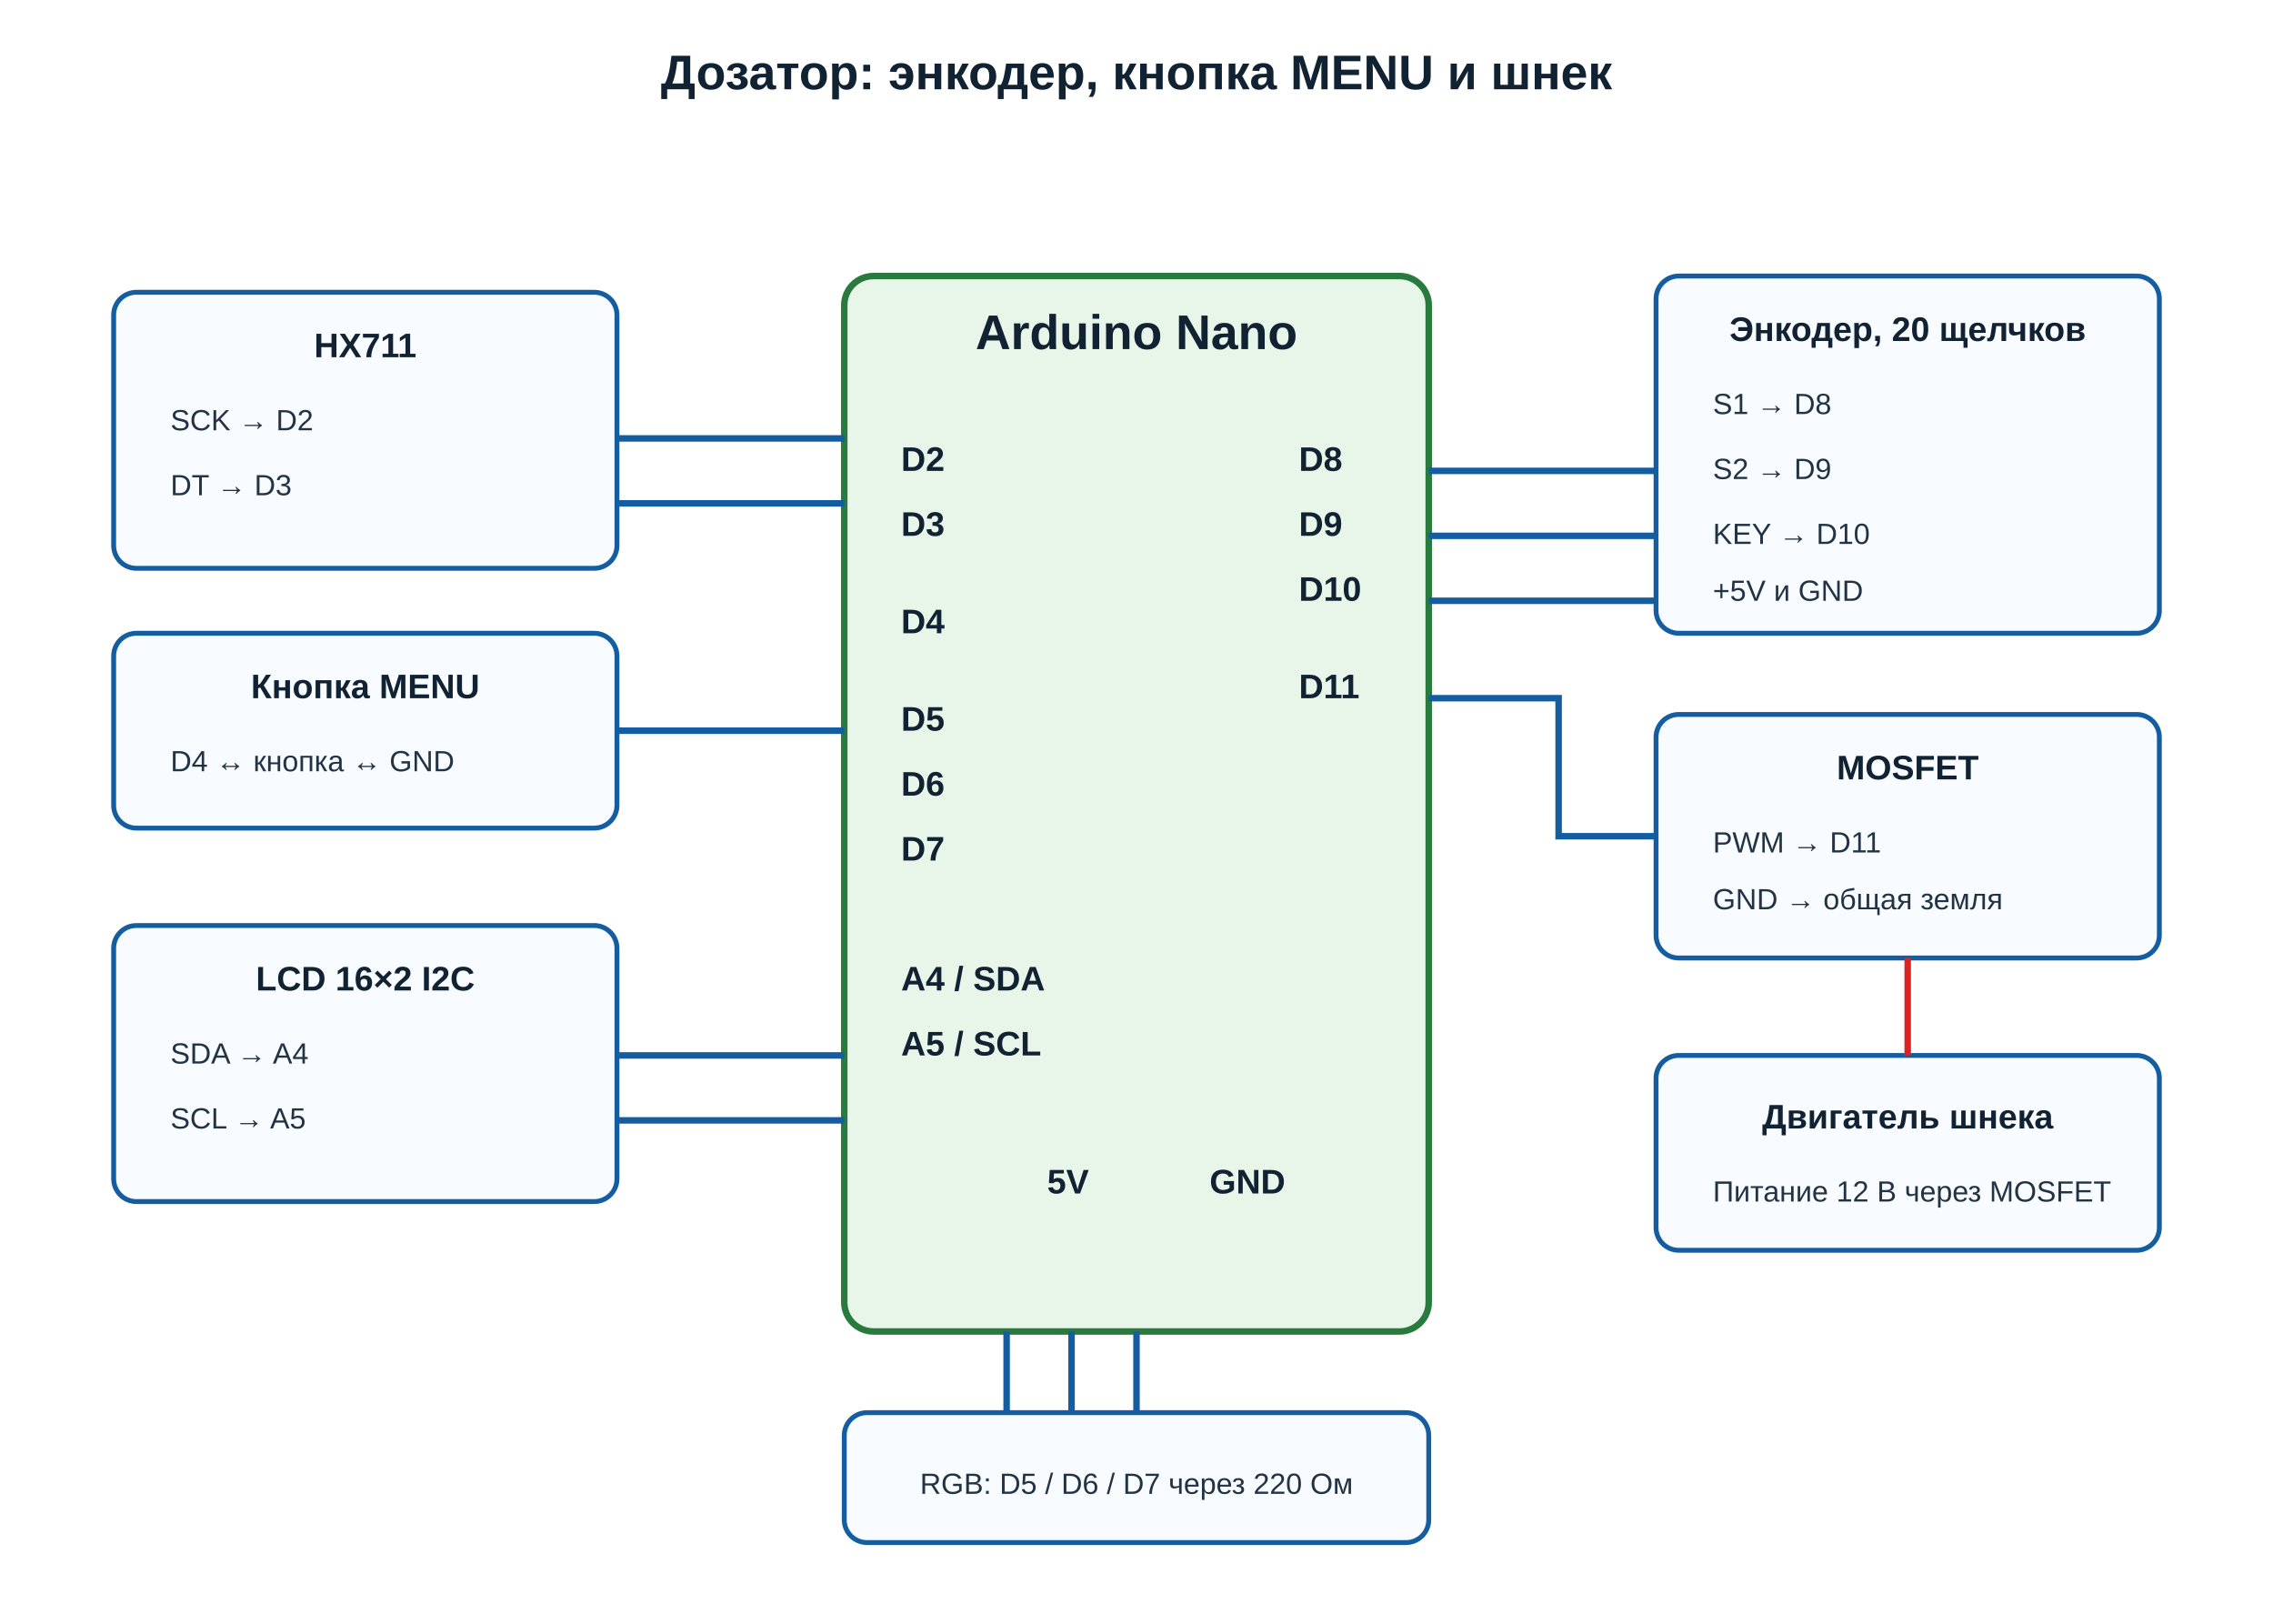
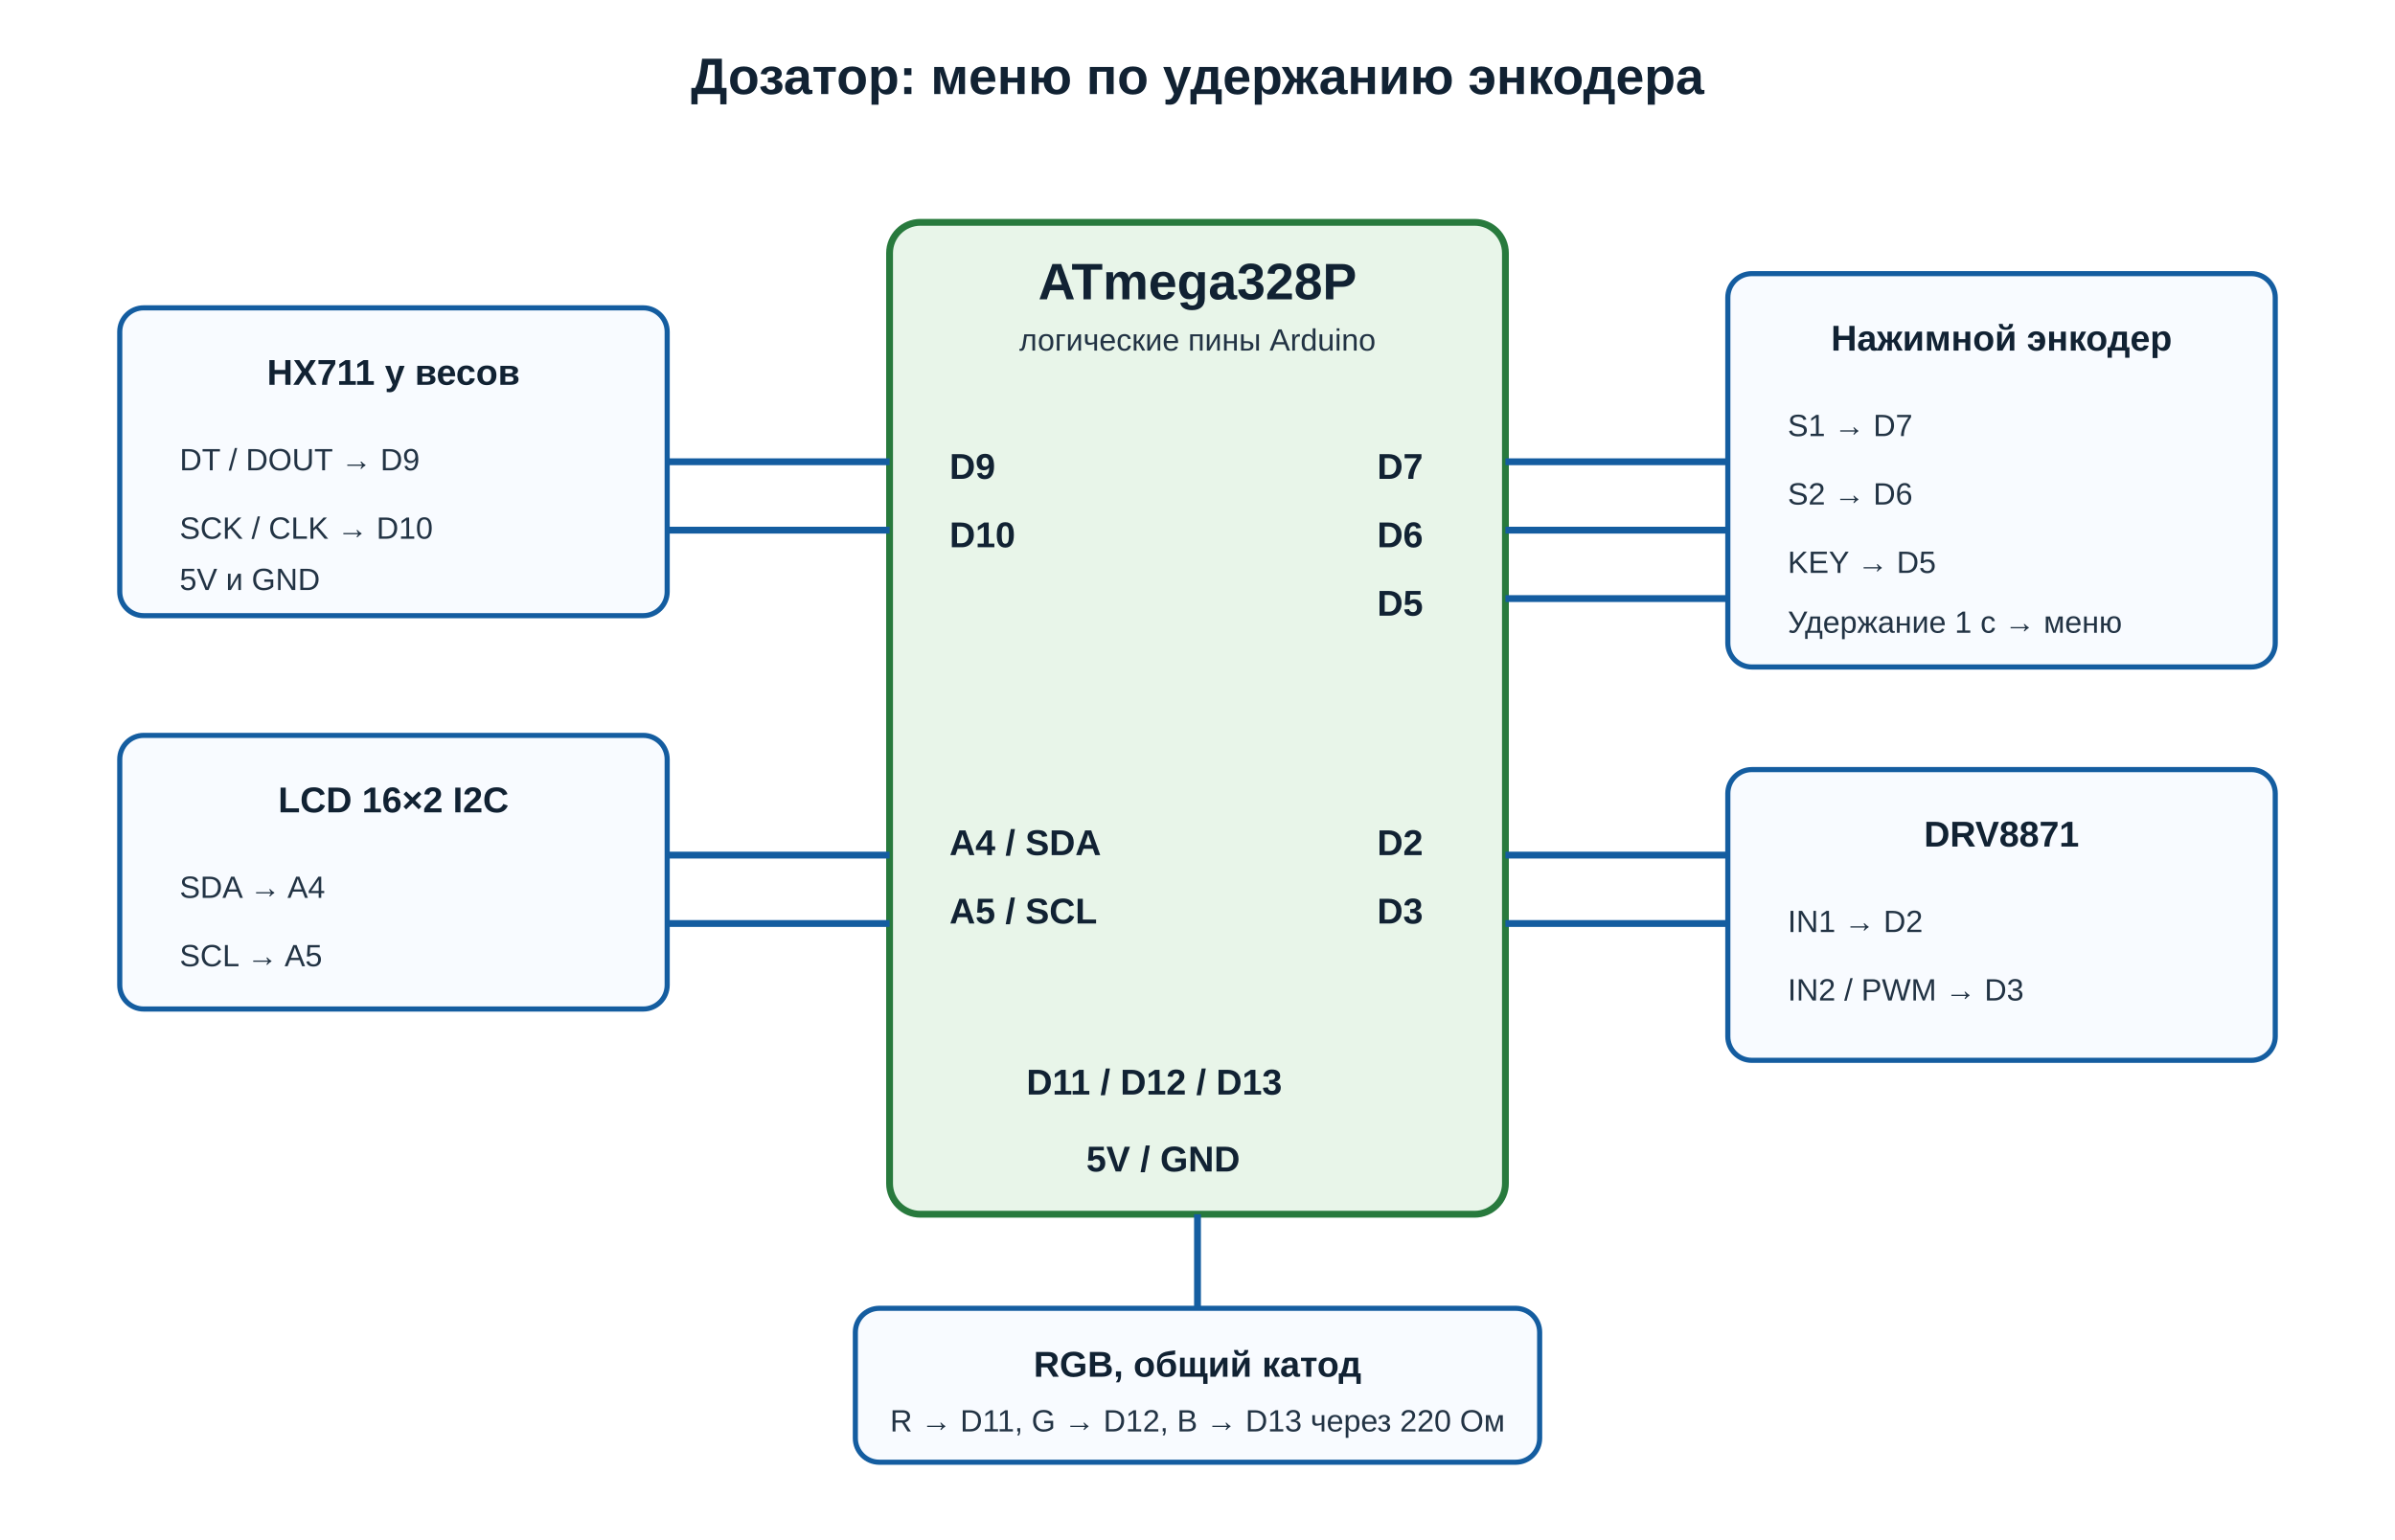
- <svg xmlns="http://www.w3.org/2000/svg" width="1400" height="1000" viewBox="0 0 1400 1000">
+ <svg xmlns="http://www.w3.org/2000/svg" width="1400" height="900" viewBox="0 0 1400 900">
  <style>
    .box { fill: #f8fbff; stroke: #145da0; stroke-width: 3; rx: 14; }
    .board { fill: #e8f5e9; stroke: #287a3d; stroke-width: 4; rx: 18; }
    .title { font: 700 30px Arial, sans-serif; fill: #123; }
    .label { font: 700 21px Arial, sans-serif; fill: #123; }
    .text { font: 18px Arial, sans-serif; fill: #234; }
    .signal { fill: none; stroke: #145da0; stroke-width: 4; }
-     .power { fill: none; stroke: #d22; stroke-width: 4; }
-     .ground { fill: none; stroke: #222; stroke-width: 4; }
  </style>
-   <text x="700" y="55" text-anchor="middle" class="title">Дозатор: энкодер, кнопка MENU и шнек</text>
-   <rect x="520" y="170" width="360" height="650" class="board" />
-   <text x="700" y="215" text-anchor="middle" class="title">Arduino Nano</text>
-   <text x="555" y="290" class="label">D2</text>
-   <text x="555" y="330" class="label">D3</text>
-   <text x="555" y="390" class="label">D4</text>
-   <text x="555" y="450" class="label">D5</text>
-   <text x="555" y="490" class="label">D6</text>
-   <text x="555" y="530" class="label">D7</text>
-   <text x="800" y="290" class="label">D8</text>
-   <text x="800" y="330" class="label">D9</text>
-   <text x="800" y="370" class="label">D10</text>
-   <text x="800" y="430" class="label">D11</text>
-   <text x="555" y="610" class="label">A4 / SDA</text>
-   <text x="555" y="650" class="label">A5 / SCL</text>
-   <text x="645" y="735" class="label">5V</text>
-   <text x="745" y="735" class="label">GND</text>
-   <rect x="70" y="180" width="310" height="170" class="box" />
-   <text x="225" y="220" text-anchor="middle" class="label">HX711</text>
-   <text x="105" y="265" class="text">SCK → D2</text>
-   <text x="105" y="305" class="text">DT → D3</text>
-   <path d="M380 270 H520" class="signal" />
-   <path d="M380 310 H520" class="signal" />
-   <rect x="70" y="390" width="310" height="120" class="box" />
-   <text x="225" y="430" text-anchor="middle" class="label">Кнопка MENU</text>
-   <text x="105" y="475" class="text">D4 ↔ кнопка ↔ GND</text>
-   <path d="M380 450 H520" class="signal" />
-   <rect x="70" y="570" width="310" height="170" class="box" />
-   <text x="225" y="610" text-anchor="middle" class="label">LCD 16×2 I2C</text>
-   <text x="105" y="655" class="text">SDA → A4</text>
-   <text x="105" y="695" class="text">SCL → A5</text>
-   <path d="M380 650 H520" class="signal" />
-   <path d="M380 690 H520" class="signal" />
-   <rect x="1020" y="170" width="310" height="220" class="box" />
-   <text x="1175" y="210" text-anchor="middle" class="label">Энкодер, 20 щелчков</text>
-   <text x="1055" y="255" class="text">S1 → D8</text>
-   <text x="1055" y="295" class="text">S2 → D9</text>
-   <text x="1055" y="335" class="text">KEY → D10</text>
-   <text x="1055" y="370" class="text">+5V и GND</text>
-   <path d="M880 290 H1020" class="signal" />
-   <path d="M880 330 H1020" class="signal" />
-   <path d="M880 370 H1020" class="signal" />
-   <rect x="1020" y="440" width="310" height="150" class="box" />
-   <text x="1175" y="480" text-anchor="middle" class="label">MOSFET</text>
-   <text x="1055" y="525" class="text">PWM → D11</text>
-   <text x="1055" y="560" class="text">GND → общая земля</text>
-   <path d="M880 430 H960 V515 H1020" class="signal" />
-   <rect x="1020" y="650" width="310" height="120" class="box" />
-   <text x="1175" y="695" text-anchor="middle" class="label">Двигатель шнека</text>
-   <text x="1055" y="740" class="text">Питание 12 В через MOSFET</text>
-   <path d="M1175 590 V650" class="power" />
-   <rect x="520" y="870" width="360" height="80" class="box" />
-   <text x="700" y="920" text-anchor="middle" class="text">RGB: D5 / D6 / D7 через 220 Ом</text>
-   <path d="M620 820 V870" class="signal" />
-   <path d="M660 820 V870" class="signal" />
-   <path d="M700 820 V870" class="signal" />
+   <text x="700" y="55" text-anchor="middle" class="title">Дозатор: меню по удержанию энкодера</text>
+   <rect x="520" y="130" width="360" height="580" class="board" />
+   <text x="700" y="175" text-anchor="middle" class="title">ATmega328P</text>
+   <text x="700" y="205" text-anchor="middle" class="text">логические пины Arduino</text>
+   <text x="555" y="280" class="label">D9</text>
+   <text x="555" y="320" class="label">D10</text>
+   <text x="555" y="500" class="label">A4 / SDA</text>
+   <text x="555" y="540" class="label">A5 / SCL</text>
+   <text x="805" y="280" class="label">D7</text>
+   <text x="805" y="320" class="label">D6</text>
+   <text x="805" y="360" class="label">D5</text>
+   <text x="805" y="500" class="label">D2</text>
+   <text x="805" y="540" class="label">D3</text>
+   <text x="600" y="640" class="label">D11 / D12 / D13</text>
+   <text x="635" y="685" class="label">5V / GND</text>
+   <rect x="70" y="180" width="320" height="180" class="box" />
+   <text x="230" y="225" text-anchor="middle" class="label">HX711 у весов</text>
+   <text x="105" y="275" class="text">DT / DOUT → D9</text>
+   <text x="105" y="315" class="text">SCK / CLK → D10</text>
+   <text x="105" y="345" class="text">5V и GND</text>
+   <path d="M390 270 H520" class="signal" />
+   <path d="M390 310 H520" class="signal" />
+   <rect x="70" y="430" width="320" height="160" class="box" />
+   <text x="230" y="475" text-anchor="middle" class="label">LCD 16×2 I2C</text>
+   <text x="105" y="525" class="text">SDA → A4</text>
+   <text x="105" y="565" class="text">SCL → A5</text>
+   <path d="M390 500 H520" class="signal" />
+   <path d="M390 540 H520" class="signal" />
+   <rect x="1010" y="160" width="320" height="230" class="box" />
+   <text x="1170" y="205" text-anchor="middle" class="label">Нажимной энкодер</text>
+   <text x="1045" y="255" class="text">S1 → D7</text>
+   <text x="1045" y="295" class="text">S2 → D6</text>
+   <text x="1045" y="335" class="text">KEY → D5</text>
+   <text x="1045" y="370" class="text">Удержание 1 с → меню</text>
+   <path d="M880 270 H1010" class="signal" />
+   <path d="M880 310 H1010" class="signal" />
+   <path d="M880 350 H1010" class="signal" />
+   <rect x="1010" y="450" width="320" height="170" class="box" />
+   <text x="1170" y="495" text-anchor="middle" class="label">DRV8871</text>
+   <text x="1045" y="545" class="text">IN1 → D2</text>
+   <text x="1045" y="585" class="text">IN2 / PWM → D3</text>
+   <path d="M880 500 H1010" class="signal" />
+   <path d="M880 540 H1010" class="signal" />
+   <rect x="500" y="765" width="400" height="90" class="box" />
+   <text x="700" y="805" text-anchor="middle" class="label">RGB, общий катод</text>
+   <text x="700" y="837" text-anchor="middle" class="text">R → D11, G → D12, B → D13 через 220 Ом</text>
+   <path d="M700 710 V765" class="signal" />
</svg>
